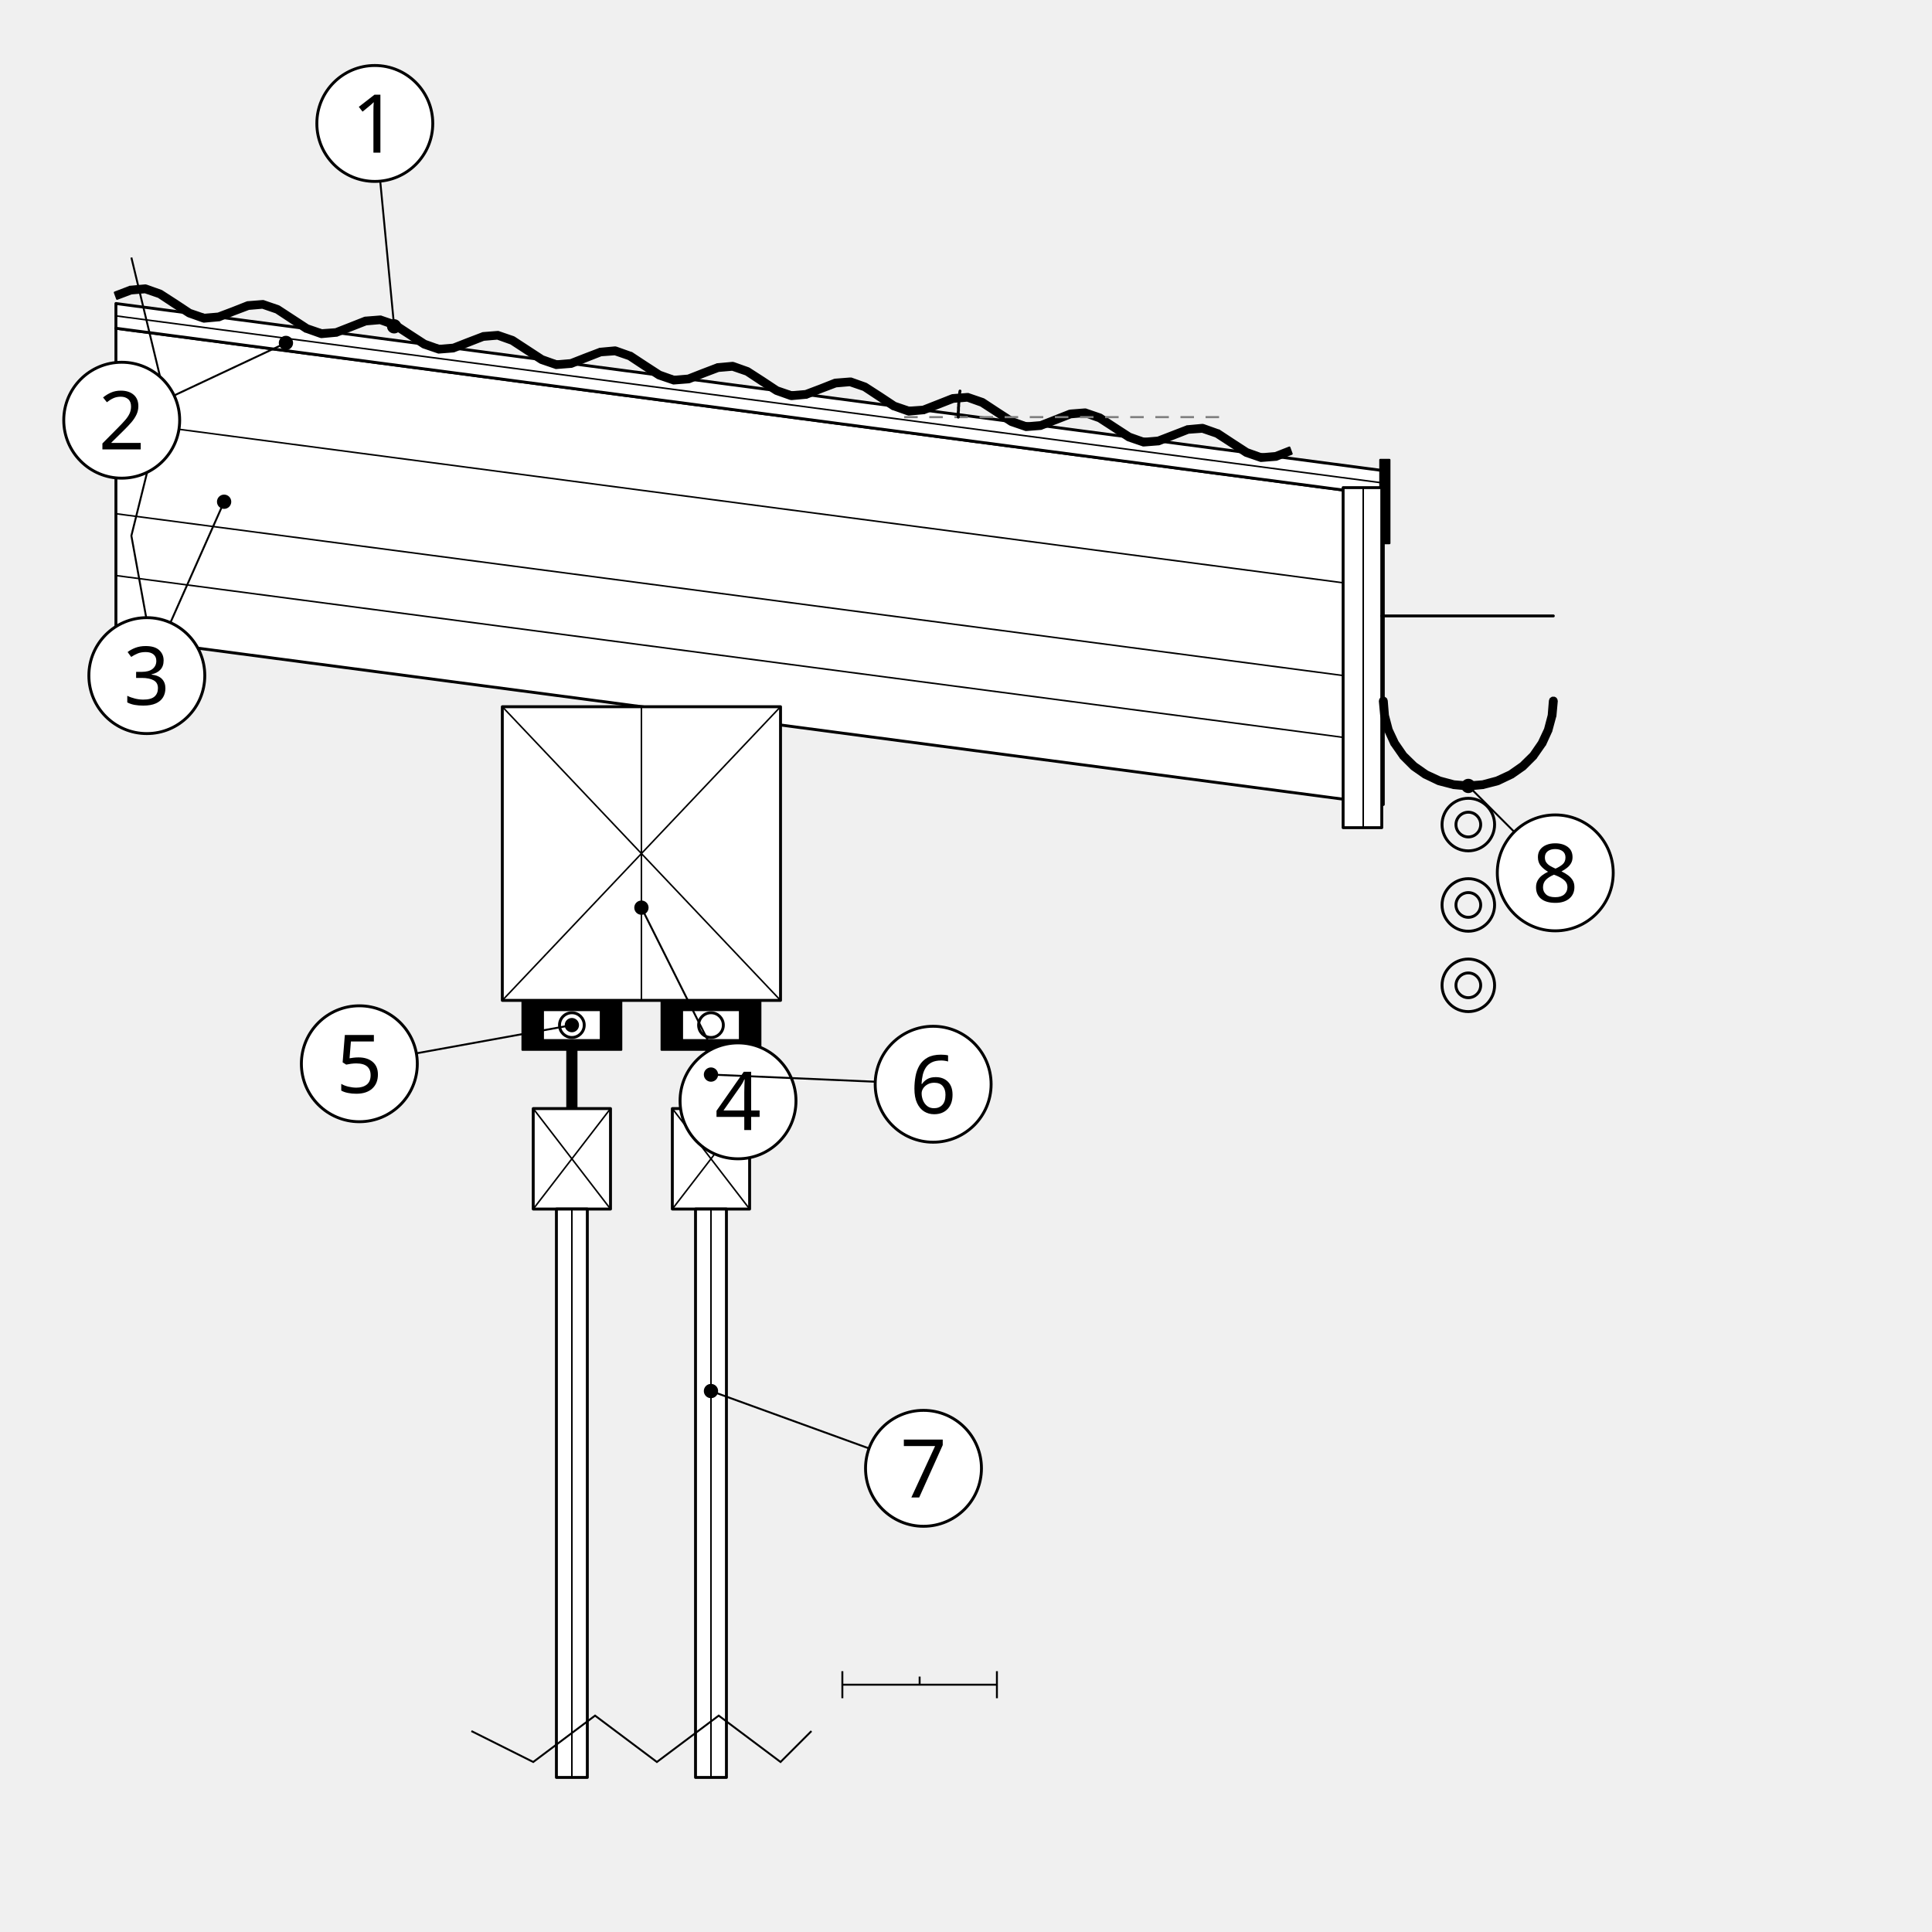
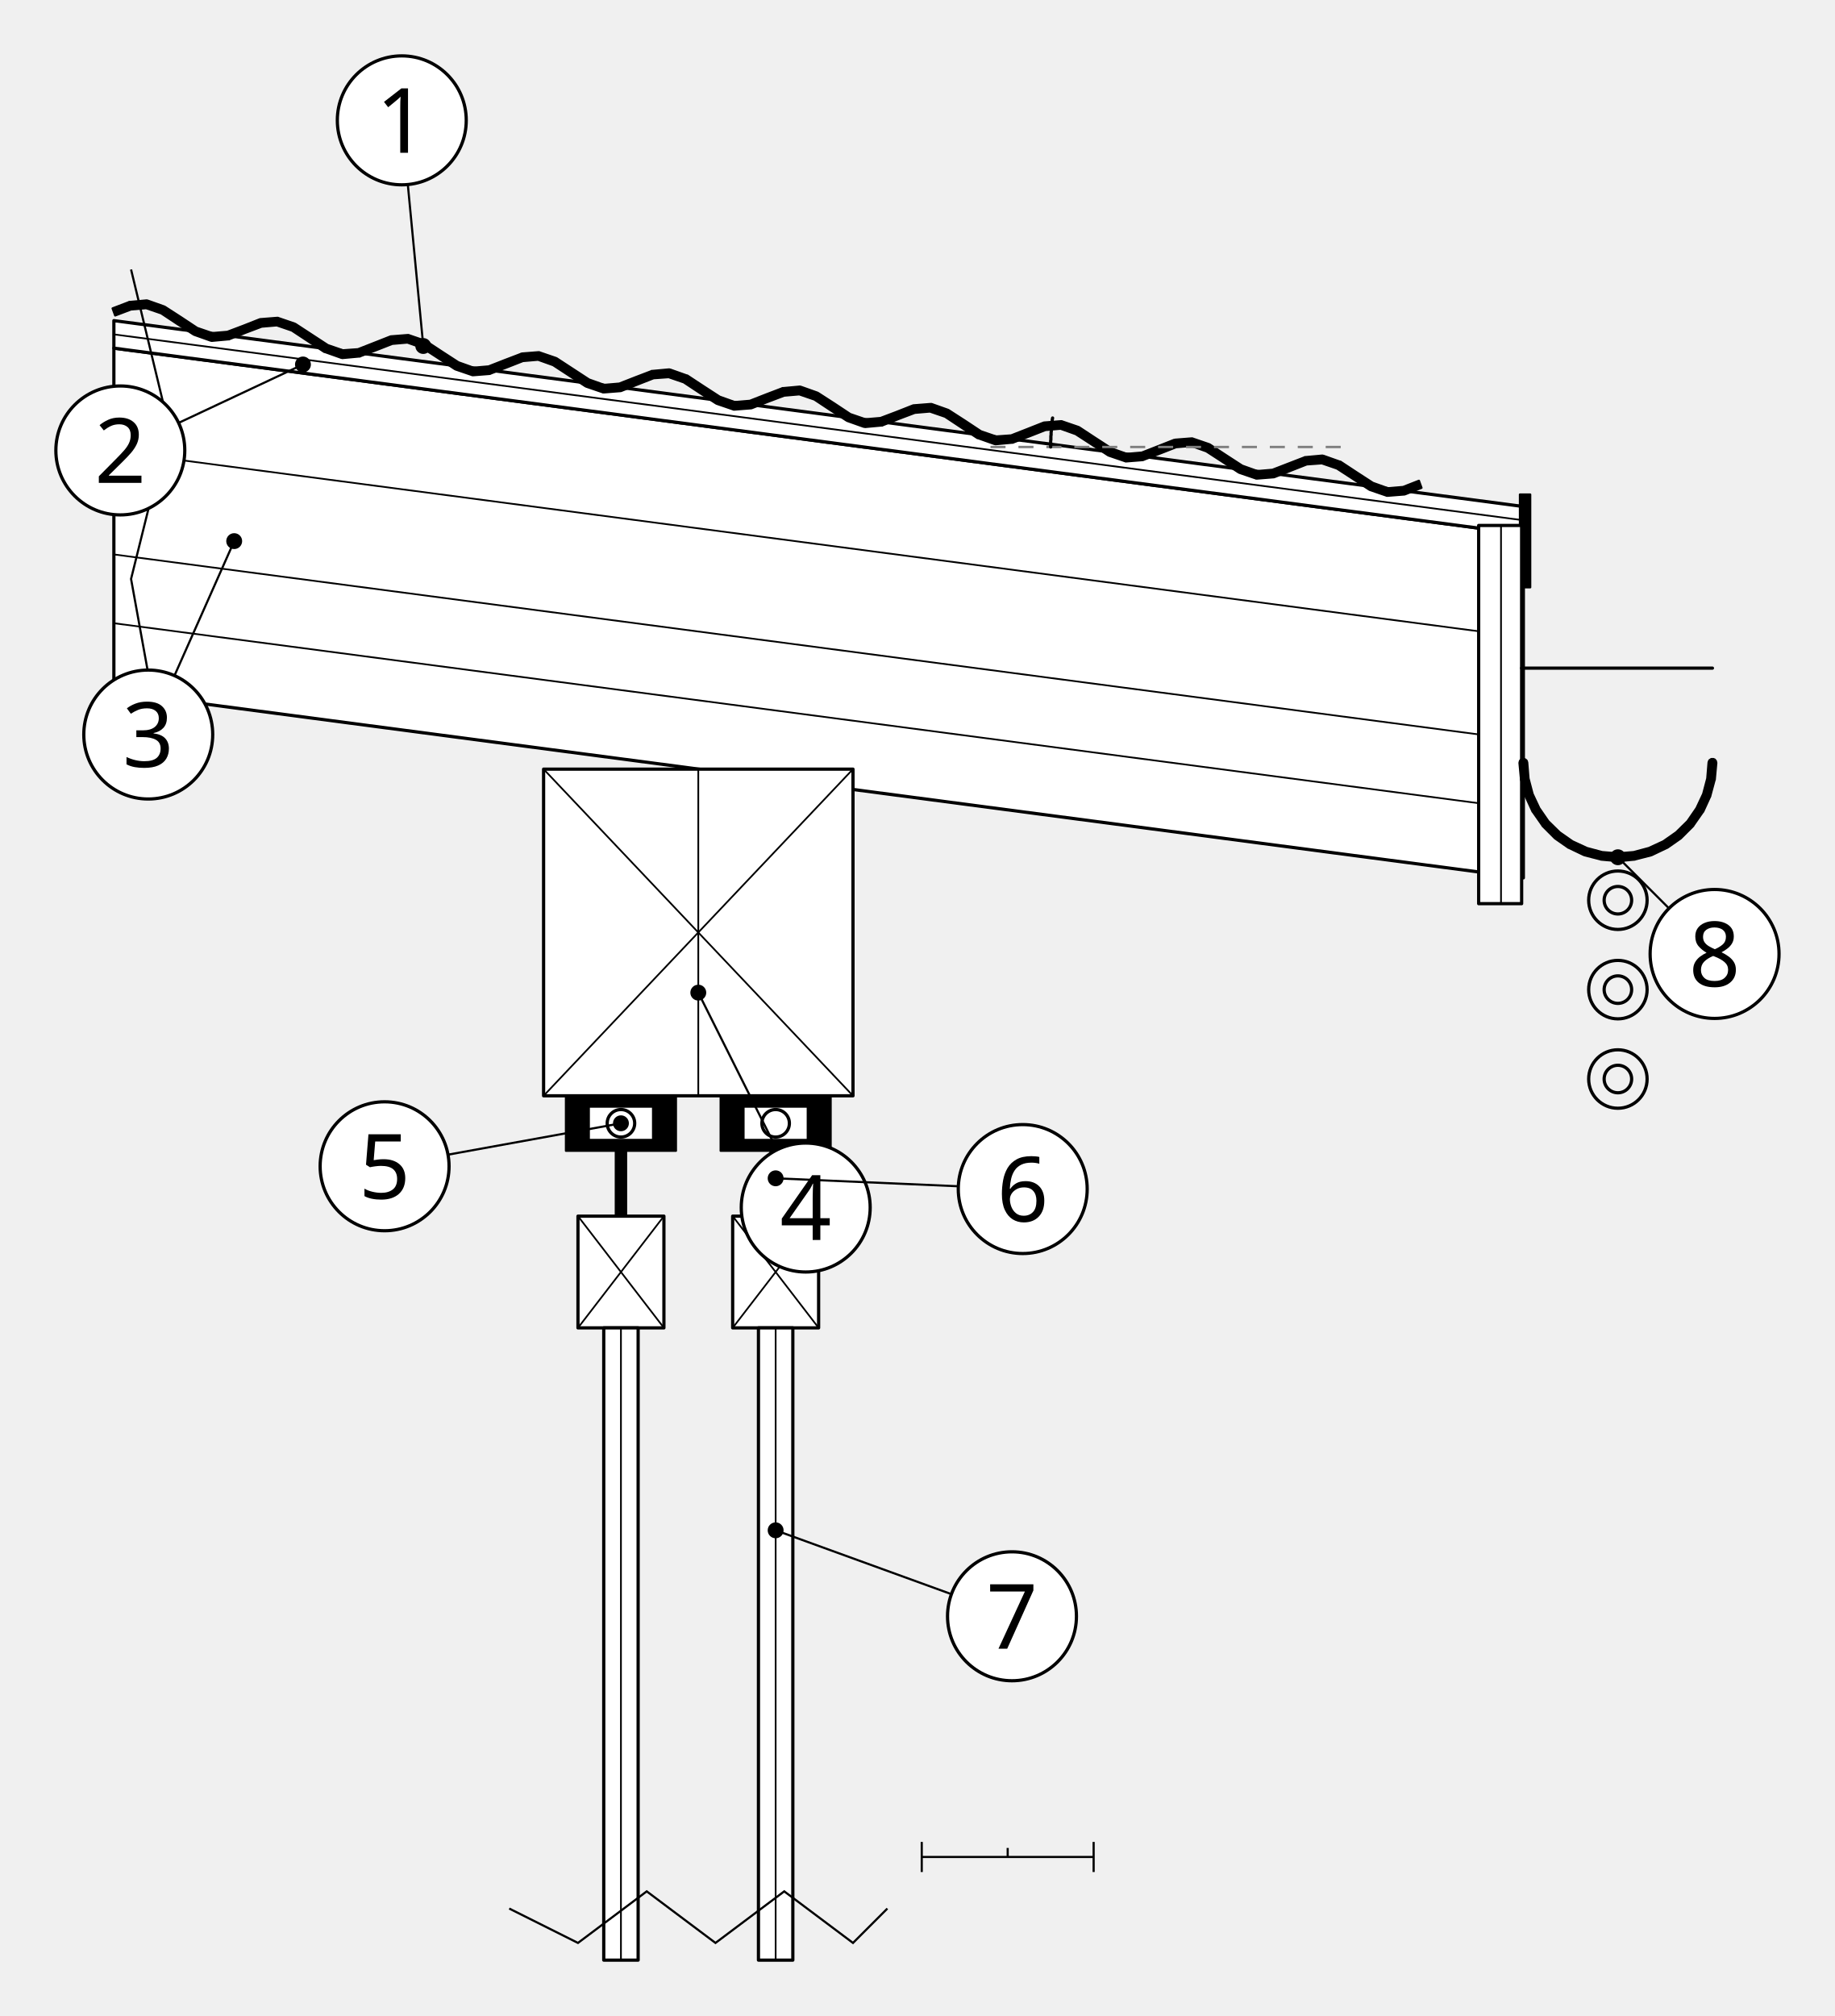
- <svg xmlns="http://www.w3.org/2000/svg" viewBox="0 0 1000 1000">
+ <svg xmlns="http://www.w3.org/2000/svg" viewBox="7 7.9 854 938.1">
  <defs>
    <style>
.k{fill:#fff;stroke:#000;stroke-width:1.5px;stroke-linejoin:round}
.c{fill:#fff;stroke:#000;stroke-width:2.6px;stroke-linejoin:round}
.n{fill:none;stroke:#000;stroke-width:1.5px;stroke-linejoin:round;stroke-linecap:round}
.b{fill:#000;stroke:#000;stroke-width:1px;stroke-linejoin:round}
.h{fill:none;stroke:#000;stroke-width:.8px}
.l{fill:none;stroke:#000;stroke-width:1px}
.w{fill:#fff;stroke:none}
.g{fill:none;stroke:#7f7f7f;stroke-width:1.1px;stroke-dasharray:7 6}
.gs{fill:none;stroke:#7f7f7f;stroke-width:1.1px}
.gf{fill:#d9d9d9;stroke:none}
.gd{fill:#8c8c8c;stroke:none}
.dt{fill:none;stroke:#000;stroke-width:2.2px;stroke-linecap:round}
.t{fill:#000;font-family:Aileron-Regular,Aileron,sans-serif;font-size:34px}
.ts{fill:#000;font-family:Aileron-Regular,Aileron,sans-serif;font-size:27px}
.m{fill:#fff;stroke:#000;stroke-width:1.5px}
.mt{fill:#000;font-family:Aileron-Regular,Aileron,sans-serif;font-size:42px;text-anchor:middle}
</style>
    <clipPath id="vb">
      <rect x="0" y="0" width="1000" height="1000" />
    </clipPath>
  </defs>
  <g clip-path="url(#vb)">
    <path class="k" fill-rule="evenodd" d="M60.0,329.9 L716.0,416.4 L716.0,256.4 L60.0,169.9Z" />
    <path class="h" d="M60.0,217.9 L716.0,304.4" />
    <path class="h" d="M60.0,265.9 L716.0,352.4" />
    <path class="h" d="M60.0,297.9 L716.0,384.4" />
    <path class="k" fill-rule="evenodd" d="M60.0,169.9 L716.0,256.4 L716.0,243.6 L60.0,157.1Z" />
    <path class="h" d="M60.0,163.5 L716.0,250.0" />
    <path class="b" fill-rule="evenodd" d="M67.0,148.5 L67.1,148.4 L67.3,148.4 L67.5,148.4 L75.1,147.7 L75.2,147.7 L75.4,147.7 L75.6,147.8 L75.8,147.8 L83.4,150.5 L83.6,150.6 L83.8,150.7 L91.4,155.6 L98.8,160.5 L105.8,162.9 L112.8,162.3 L120.2,159.5 L127.8,156.5 L127.9,156.5 L128.1,156.4 L128.3,156.4 L135.9,155.8 L136.0,155.8 L136.2,155.8 L136.4,155.8 L136.6,155.9 L144.2,158.5 L144.4,158.6 L144.6,158.7 L159.6,168.5 L166.6,170.9 L173.6,170.4 L181.0,167.5 L188.6,164.5 L188.7,164.5 L188.9,164.4 L189.1,164.4 L196.7,163.8 L196.8,163.8 L197.0,163.8 L197.2,163.8 L197.4,163.9 L205.0,166.5 L205.2,166.6 L205.4,166.7 L213.0,171.7 L220.4,176.5 L227.4,179.0 L234.4,178.4 L241.8,175.5 L249.4,172.6 L249.5,172.5 L249.7,172.5 L249.9,172.4 L257.5,171.8 L257.6,171.8 L257.8,171.8 L258.0,171.8 L258.2,171.9 L265.8,174.5 L266.0,174.6 L266.2,174.7 L281.2,184.5 L288.2,187.0 L295.2,186.4 L302.6,183.5 L310.2,180.6 L310.3,180.5 L310.5,180.5 L310.7,180.5 L318.3,179.8 L318.4,179.8 L318.6,179.8 L318.8,179.9 L319.0,179.9 L326.6,182.6 L326.8,182.6 L327.0,182.7 L334.6,187.7 L342.0,192.5 L349.0,195.0 L356.0,194.4 L363.4,191.5 L371.0,188.6 L371.1,188.5 L371.3,188.5 L371.5,188.5 L379.1,187.8 L379.2,187.8 L379.4,187.8 L379.6,187.9 L379.8,187.9 L387.4,190.6 L387.6,190.7 L387.8,190.8 L395.4,195.7 L402.8,200.6 L409.8,203.0 L416.8,202.4 L424.2,199.6 L431.8,196.6 L431.9,196.6 L432.1,196.5 L432.3,196.5 L439.9,195.9 L440.0,195.9 L440.2,195.9 L440.4,195.9 L440.6,195.9 L448.2,198.6 L448.4,198.7 L448.6,198.8 L456.2,203.7 L463.6,208.6 L470.6,211.0 L477.6,210.5 L485.0,207.6 L492.6,204.6 L492.7,204.6 L492.9,204.5 L493.1,204.5 L500.7,203.9 L500.8,203.9 L501.0,203.9 L501.2,203.9 L501.4,204.0 L509.0,206.6 L509.2,206.7 L509.4,206.8 L517.0,211.8 L524.4,216.6 L531.4,219.1 L538.4,218.5 L545.8,215.6 L553.4,212.6 L553.5,212.6 L553.7,212.6 L553.9,212.5 L561.5,211.9 L561.6,211.9 L561.8,211.9 L562.0,211.9 L562.2,212.0 L569.8,214.6 L570.0,214.7 L570.2,214.8 L577.8,219.8 L585.2,224.6 L592.2,227.1 L599.2,226.5 L614.2,220.7 L614.3,220.6 L614.5,220.6 L614.7,220.6 L622.3,219.9 L622.4,219.9 L622.6,219.9 L622.8,220.0 L623.0,220.0 L630.6,222.7 L630.8,222.7 L631.0,222.8 L638.6,227.8 L646.0,232.6 L653.0,235.1 L660.0,234.5 L667.4,231.6 L668.6,234.9 L661.0,237.9 L660.9,237.9 L660.7,238.0 L660.5,238.0 L652.9,238.6 L652.8,238.6 L652.6,238.6 L652.4,238.6 L652.2,238.5 L644.6,235.9 L644.4,235.8 L644.2,235.7 L636.6,230.7 L629.2,225.9 L622.2,223.5 L615.2,224.0 L600.2,229.9 L600.1,229.9 L599.9,230.0 L599.7,230.0 L592.1,230.6 L592.0,230.6 L591.8,230.6 L591.6,230.6 L591.4,230.5 L583.8,227.9 L583.6,227.8 L583.4,227.7 L575.8,222.7 L568.4,217.9 L561.4,215.4 L554.4,216.0 L547.0,218.9 L539.4,221.8 L539.3,221.9 L539.1,221.9 L538.9,222.0 L531.3,222.6 L531.2,222.6 L531.0,222.6 L530.8,222.6 L530.6,222.5 L523.0,219.9 L522.8,219.8 L522.6,219.7 L515.0,214.7 L507.6,209.9 L500.6,207.4 L493.6,208.0 L486.2,210.9 L478.6,213.8 L478.5,213.9 L478.3,213.9 L478.1,213.9 L470.5,214.6 L470.4,214.6 L470.2,214.6 L470.0,214.5 L469.8,214.5 L462.2,211.8 L462.0,211.8 L461.8,211.7 L454.2,206.7 L446.8,201.8 L439.8,199.4 L432.8,200.0 L425.4,202.8 L417.8,205.8 L417.7,205.9 L417.5,205.9 L417.3,205.9 L409.7,206.6 L409.6,206.6 L409.4,206.5 L409.2,206.5 L409.0,206.5 L401.4,203.8 L401.2,203.7 L401.0,203.6 L393.4,198.7 L386.0,193.8 L379.0,191.4 L372.0,192.0 L364.6,194.8 L357.0,197.8 L356.9,197.8 L356.7,197.9 L356.5,197.9 L348.9,198.5 L348.8,198.5 L348.6,198.5 L348.4,198.5 L348.2,198.4 L340.6,195.8 L340.4,195.7 L340.2,195.6 L332.6,190.7 L325.2,185.8 L318.2,183.4 L311.2,183.9 L303.8,186.8 L296.2,189.8 L296.1,189.8 L295.9,189.9 L295.7,189.9 L288.1,190.5 L288.0,190.5 L287.8,190.5 L287.6,190.5 L287.4,190.4 L279.8,187.8 L279.6,187.7 L279.4,187.6 L264.4,177.8 L257.4,175.3 L250.4,175.9 L243.0,178.8 L235.4,181.7 L235.3,181.8 L235.1,181.8 L234.9,181.9 L227.3,182.5 L227.2,182.5 L227.0,182.5 L226.8,182.5 L226.6,182.4 L219.0,179.8 L218.8,179.7 L218.6,179.6 L211.0,174.6 L203.6,169.8 L196.6,167.3 L189.6,167.9 L182.2,170.8 L174.6,173.7 L174.5,173.8 L174.3,173.8 L174.1,173.8 L166.5,174.5 L166.4,174.5 L166.2,174.5 L166.0,174.4 L165.8,174.4 L158.2,171.7 L158.0,171.7 L157.8,171.6 L142.8,161.7 L135.8,159.3 L128.8,159.9 L121.4,162.7 L113.8,165.7 L113.7,165.8 L113.5,165.8 L113.3,165.8 L105.7,166.5 L105.6,166.5 L105.4,166.5 L105.2,166.4 L105.0,166.4 L97.4,163.7 L97.2,163.6 L97.0,163.5 L89.4,158.6 L82.0,153.7 L75.0,151.3 L68.0,151.9 L60.6,154.7 L59.4,151.4Z" />
    <path class="b" fill-rule="evenodd" d="M714.4,238.0 L719.2,238.0 L719.2,281.2 L714.4,281.2Z" />
    <path class="k" fill-rule="evenodd" d="M715.2,428.4 L715.2,252.4 L695.2,252.4 L695.2,428.4Z" />
    <path class="h" d="M705.6,428.4 L705.6,252.4" />
    <path class="b" fill-rule="evenodd" d="M718.4,370.1 L720.3,377.3 L723.4,383.9 L727.6,390.0 L732.9,395.2 L738.9,399.4 L745.6,402.5 L752.7,404.4 L760.0,405.0 L767.3,404.4 L774.4,402.5 L781.1,399.4 L787.1,395.2 L792.4,390.0 L796.6,383.9 L799.7,377.3 L801.6,370.1 L802.2,362.7 L802.3,362.5 L802.3,362.3 L802.4,362.2 L802.4,362.0 L802.5,361.9 L802.6,361.7 L802.7,361.6 L802.9,361.5 L803.0,361.4 L803.2,361.3 L803.3,361.2 L803.5,361.1 L803.6,361.1 L803.8,361.1 L804.0,361.1 L804.2,361.1 L804.3,361.1 L804.5,361.1 L804.7,361.2 L804.8,361.3 L805.0,361.3 L805.1,361.4 L805.2,361.6 L805.3,361.7 L805.5,361.8 L805.5,362.0 L805.6,362.1 L805.7,362.3 L805.7,362.5 L805.7,362.6 L805.8,362.8 L805.8,363.0 L805.1,370.6 L805.1,370.8 L805.0,370.9 L803.0,378.3 L803.0,378.5 L802.9,378.6 L799.7,385.6 L799.6,385.7 L799.5,385.8 L795.1,392.1 L795.1,392.2 L795.0,392.3 L789.5,397.8 L789.4,397.9 L789.3,398.0 L783.0,402.4 L782.9,402.4 L782.7,402.5 L775.8,405.8 L775.7,405.8 L775.5,405.9 L768.1,407.8 L767.9,407.9 L767.8,407.9 L760.2,408.6 L760.0,408.6 L759.8,408.6 L752.2,407.9 L752.1,407.9 L751.9,407.8 L744.5,405.9 L744.3,405.8 L744.2,405.8 L737.3,402.5 L737.1,402.4 L737.0,402.4 L730.7,398.0 L730.6,397.9 L730.5,397.8 L725.0,392.3 L724.9,392.2 L724.9,392.1 L720.5,385.8 L720.4,385.7 L720.3,385.6 L717.1,378.6 L717.0,378.5 L717.0,378.3 L715.0,370.9 L714.9,370.8 L714.9,370.6 L714.2,363.0 L714.2,362.8 L714.3,362.6 L714.3,362.5 L714.3,362.3 L714.4,362.1 L714.5,362.0 L714.5,361.8 L714.7,361.7 L714.8,361.6 L714.9,361.4 L715.0,361.3 L715.2,361.3 L715.3,361.2 L715.5,361.1 L715.7,361.1 L715.8,361.1 L716.0,361.1 L716.2,361.1 L716.4,361.1 L716.5,361.1 L716.7,361.2 L716.8,361.3 L717.0,361.4 L717.1,361.5 L717.3,361.6 L717.4,361.7 L717.5,361.9 L717.6,362.0 L717.6,362.2 L717.7,362.3 L717.7,362.5 L717.8,362.7Z" />
    <path class="n" d="M715.2,318.8 L804.0,318.8" />
    <circle class="n" cx="760.0" cy="426.8" r="13.6" />
    <circle class="n" cx="760.0" cy="426.8" r="6.4" />
    <circle class="n" cx="760.0" cy="468.4" r="13.6" />
    <circle class="n" cx="760.0" cy="468.4" r="6.4" />
    <circle class="n" cx="760.0" cy="510.0" r="13.6" />
    <circle class="n" cx="760.0" cy="510.0" r="6.4" />
    <path class="k" fill-rule="evenodd" d="M404.0,517.8 L404.0,365.8 L260.0,365.8 L260.0,517.8Z" />
    <path class="h" d="M260.0,365.8 L404.0,517.8 M260.0,517.8 L404.0,365.8" />
    <path class="h" d="M332.0,517.8 L332.0,365.8" />
    <path class="b" fill-rule="evenodd" d="M321.6,543.4 L321.6,517.8 L270.4,517.8 L270.4,543.4Z" />
    <path class="k" fill-rule="evenodd" d="M311.2,538.6 L311.2,522.6 L280.8,522.6 L280.8,538.6Z" />
    <circle class="k" cx="296.0" cy="530.6" r="6.4" />
    <path class="b" fill-rule="evenodd" d="M298.4,573.8 L298.4,538.6 L293.6,538.6 L293.6,573.8Z" />
    <path class="k" fill-rule="evenodd" d="M316.0,625.8 L316.0,573.8 L276.0,573.8 L276.0,625.8Z" />
    <path class="h" d="M276.0,573.8 L316.0,625.8 M276.0,625.8 L316.0,573.8" />
    <path class="k" fill-rule="evenodd" d="M304.0,920.0 L304.0,625.8 L288.0,625.8 L288.0,920.0Z" />
    <path class="h" d="M296.0,920.0 L296.0,625.8" />
    <path class="b" fill-rule="evenodd" d="M393.6,543.4 L393.6,517.8 L342.4,517.8 L342.4,543.4Z" />
    <path class="k" fill-rule="evenodd" d="M383.2,538.6 L383.2,522.6 L352.8,522.6 L352.8,538.6Z" />
    <circle class="k" cx="368.0" cy="530.6" r="6.4" />
    <path class="b" fill-rule="evenodd" d="M370.4,573.8 L370.4,538.6 L365.6,538.6 L365.6,573.8Z" />
    <path class="k" fill-rule="evenodd" d="M388.0,625.8 L388.0,573.8 L348.0,573.8 L348.0,625.8Z" />
    <path class="h" d="M348.0,573.8 L388.0,625.8 M348.0,625.8 L388.0,573.8" />
    <path class="k" fill-rule="evenodd" d="M376.0,920.0 L376.0,625.8 L360.0,625.8 L360.0,920.0Z" />
    <path class="h" d="M368.0,920.0 L368.0,625.8" />
    <path class="l" d="M244.0,896.0 L276.0,912.0 L308.0,888.0 L340.0,912.0 L372.0,888.0 L404.0,912.0 L420.0,896.0" />
    <path class="l" d="M68.0,133.3 L85.6,206.4 L68.0,277.3 L85.6,374.4" />
    <path class="g" d="M468.0,215.9 L636.0,215.9" />
    <path class="n" d="M496.9,202.4 L496.8,202.9 L496.7,203.5 L496.7,204.0 L496.6,204.6 L496.6,205.2 L496.5,205.7 L496.4,206.3 L496.4,206.9 L496.3,207.4 L496.3,208.0 L496.3,208.6 L496.2,209.1 L496.2,209.7 L496.2,210.3 L496.1,210.8 L496.1,211.4 L496.1,212.0 L496.1,212.5 L496.0,213.1 L496.0,213.7 L496.0,214.2 L496.0,214.8 L496.0,215.4 L496.0,215.9" />
    <path class="l" d="M436.0,872.0 L516.0,872.0 M436.0,865.0 L436.0,879.0 M516.0,865.0 L516.0,879.0 M476.0,867.8 L476.0,872.0" />
    <text class="ts" x="526.0" y="876.1" text-anchor="start" />
    <path class="l" d="M204.0,168.9 L196.8,93.7" />
    <circle class="b" cx="204.0" cy="168.9" r="3.2" />
    <circle class="m" cx="194.0" cy="63.9" r="30" />
    <text class="mt" x="194.0" y="79.0">1</text>
    <path class="l" d="M148.0,177.5 L90.1,204.7" />
    <circle class="b" cx="148.0" cy="177.5" r="3.2" />
    <circle class="m" cx="63.0" cy="217.5" r="30" />
    <text class="mt" x="63.0" y="232.6">2</text>
    <path class="l" d="M116.0,259.7 L88.2,322.3" />
    <circle class="b" cx="116.0" cy="259.7" r="3.2" />
    <circle class="m" cx="76.0" cy="349.7" r="30" />
    <text class="mt" x="76.0" y="364.8">3</text>
    <path class="l" d="M332.0,469.8 L368.6,542.9" />
    <circle class="b" cx="332.0" cy="469.8" r="3.2" />
    <circle class="m" cx="382.0" cy="569.8" r="30" />
    <text class="mt" x="382.0" y="584.9">4</text>
    <path class="l" d="M296.0,530.6 L215.5,545.2" />
    <circle class="b" cx="296.0" cy="530.6" r="3.2" />
    <circle class="m" cx="186.0" cy="550.6" r="30" />
    <text class="mt" x="186.0" y="565.7">5</text>
    <path class="l" d="M368.0,556.2 L453.0,559.9" />
    <circle class="b" cx="368.0" cy="556.2" r="3.2" />
    <circle class="m" cx="483.0" cy="561.2" r="30" />
    <text class="mt" x="483.0" y="576.3">6</text>
    <path class="l" d="M368.0,720.0 L449.8,749.7" />
    <circle class="b" cx="368.0" cy="720.0" r="3.2" />
    <circle class="m" cx="478.0" cy="760.0" r="30" />
    <text class="mt" x="478.0" y="775.1">7</text>
    <path class="l" d="M760.0,406.8 L783.8,430.6" />
    <circle class="b" cx="760.0" cy="406.8" r="3.2" />
    <circle class="m" cx="805.0" cy="451.8" r="30" />
    <text class="mt" x="805.0" y="466.9">8</text>
  </g>
</svg>
